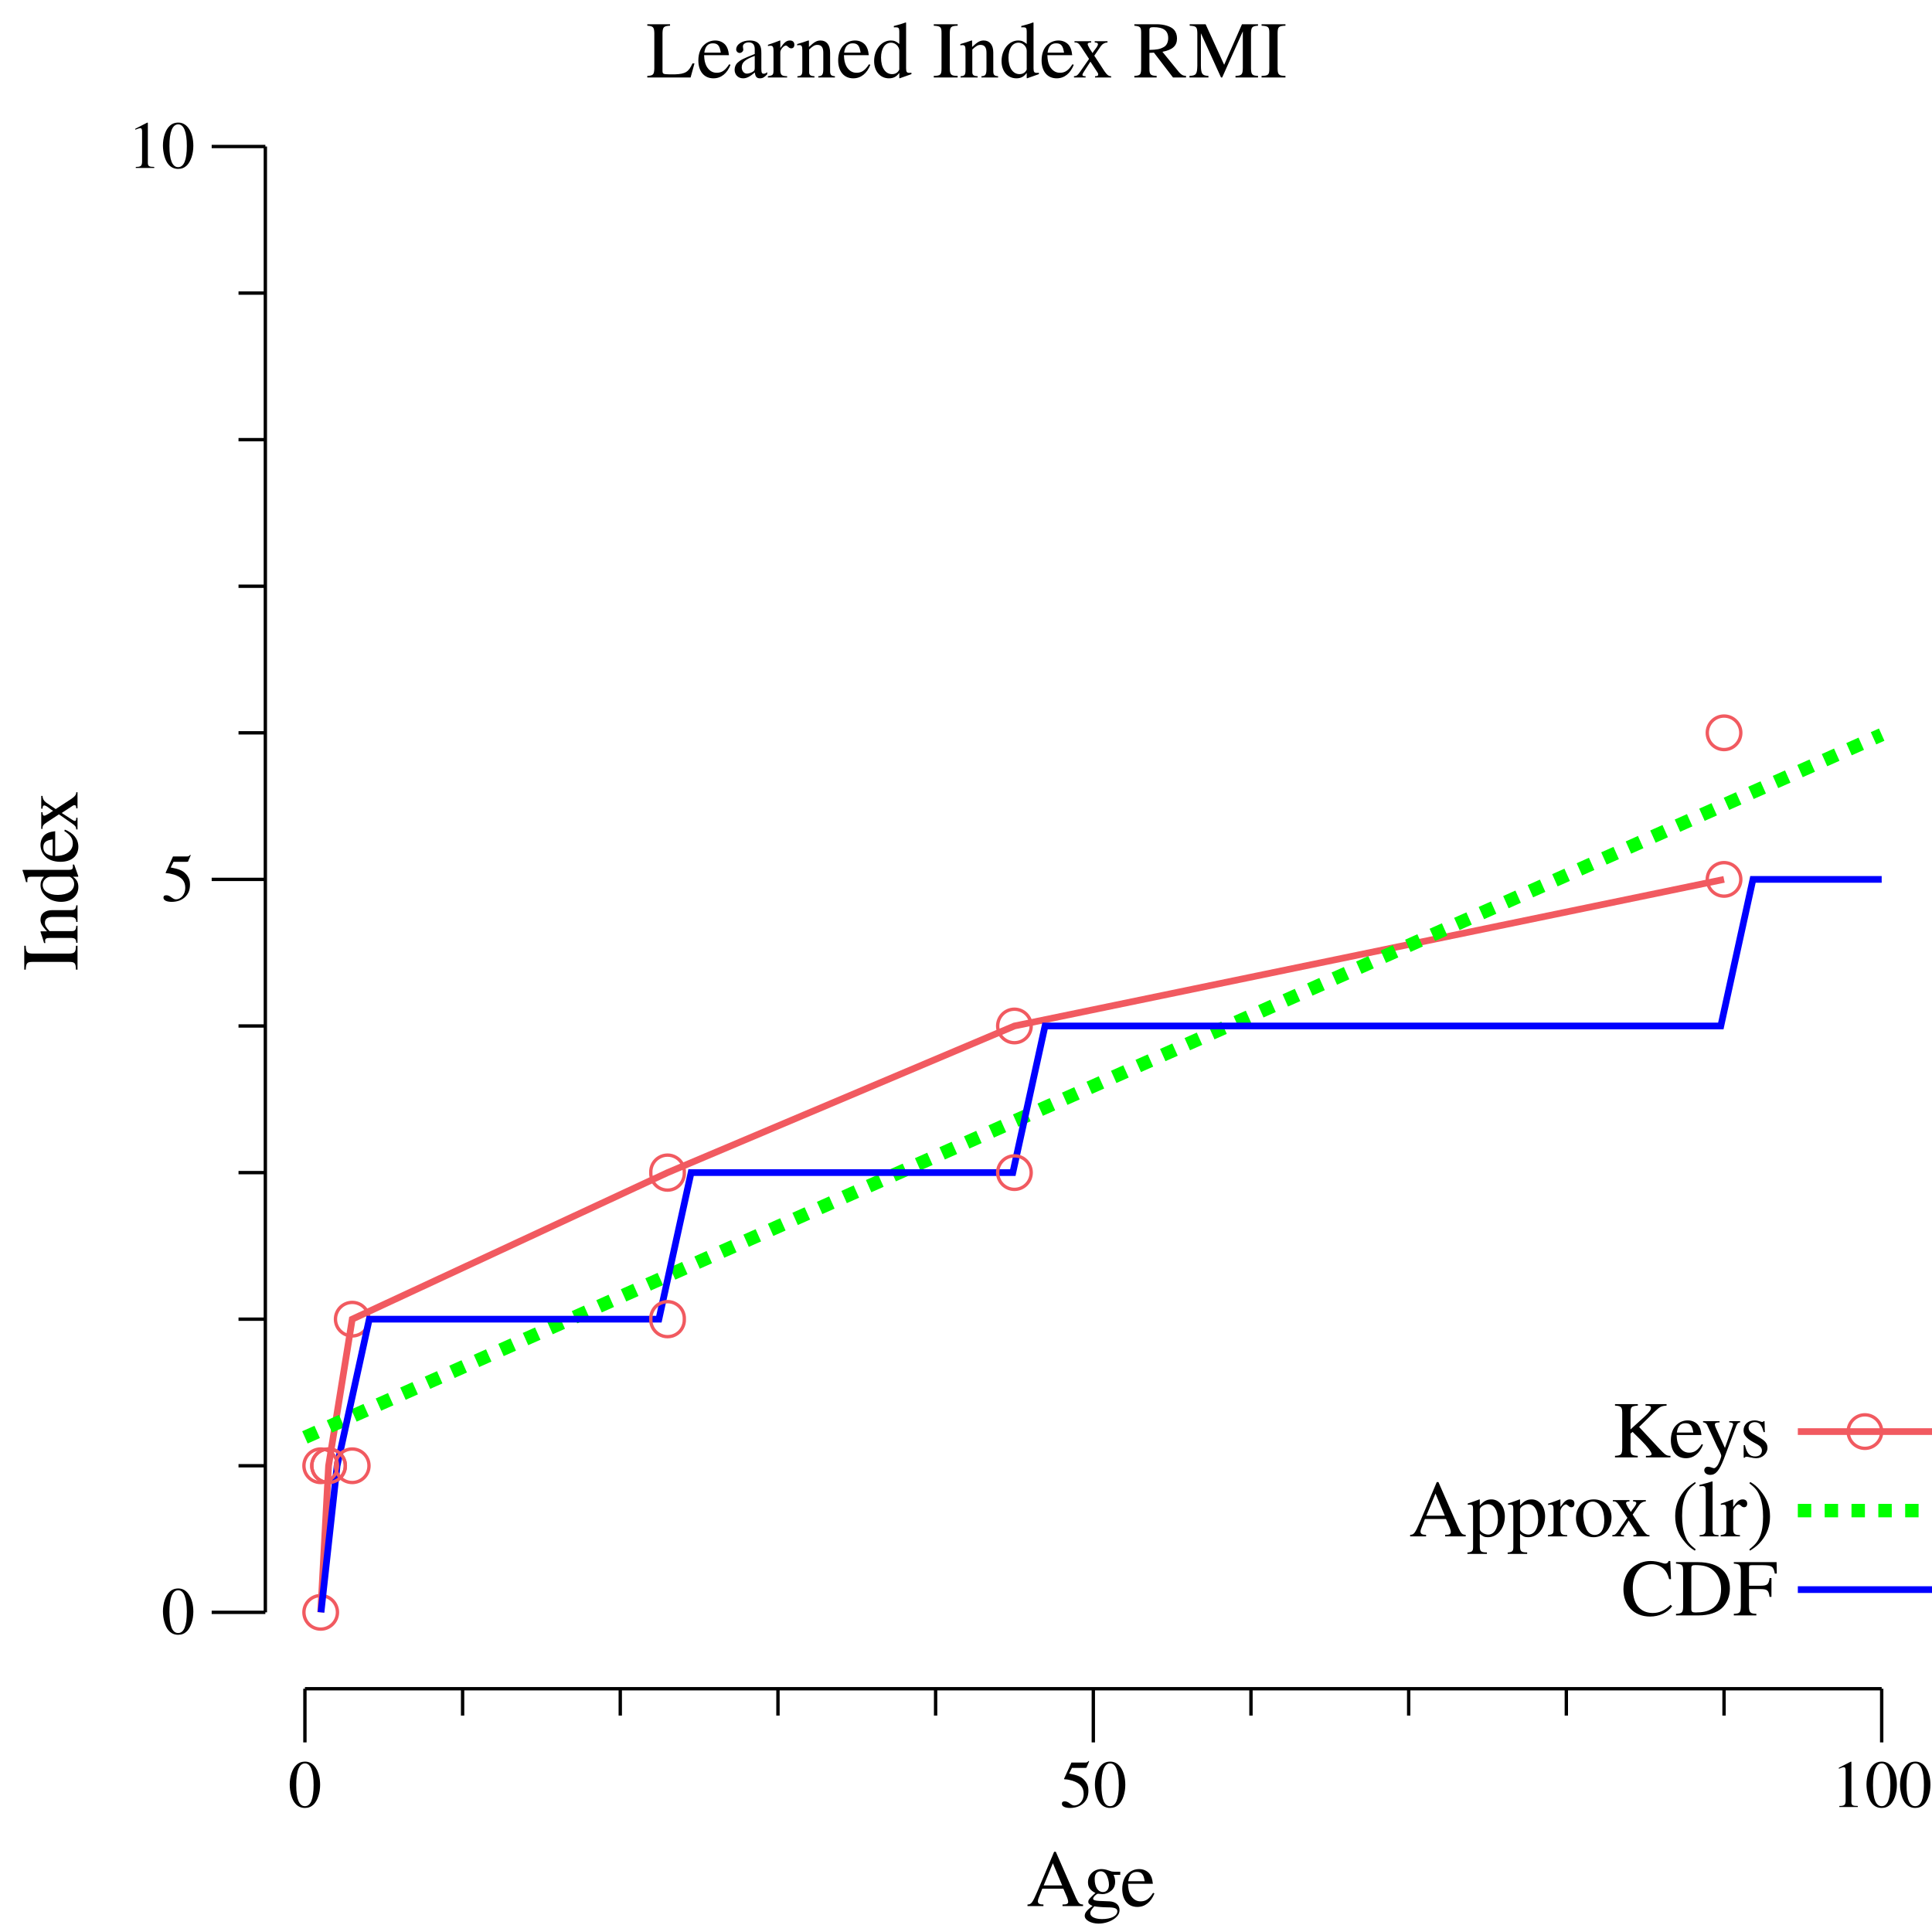
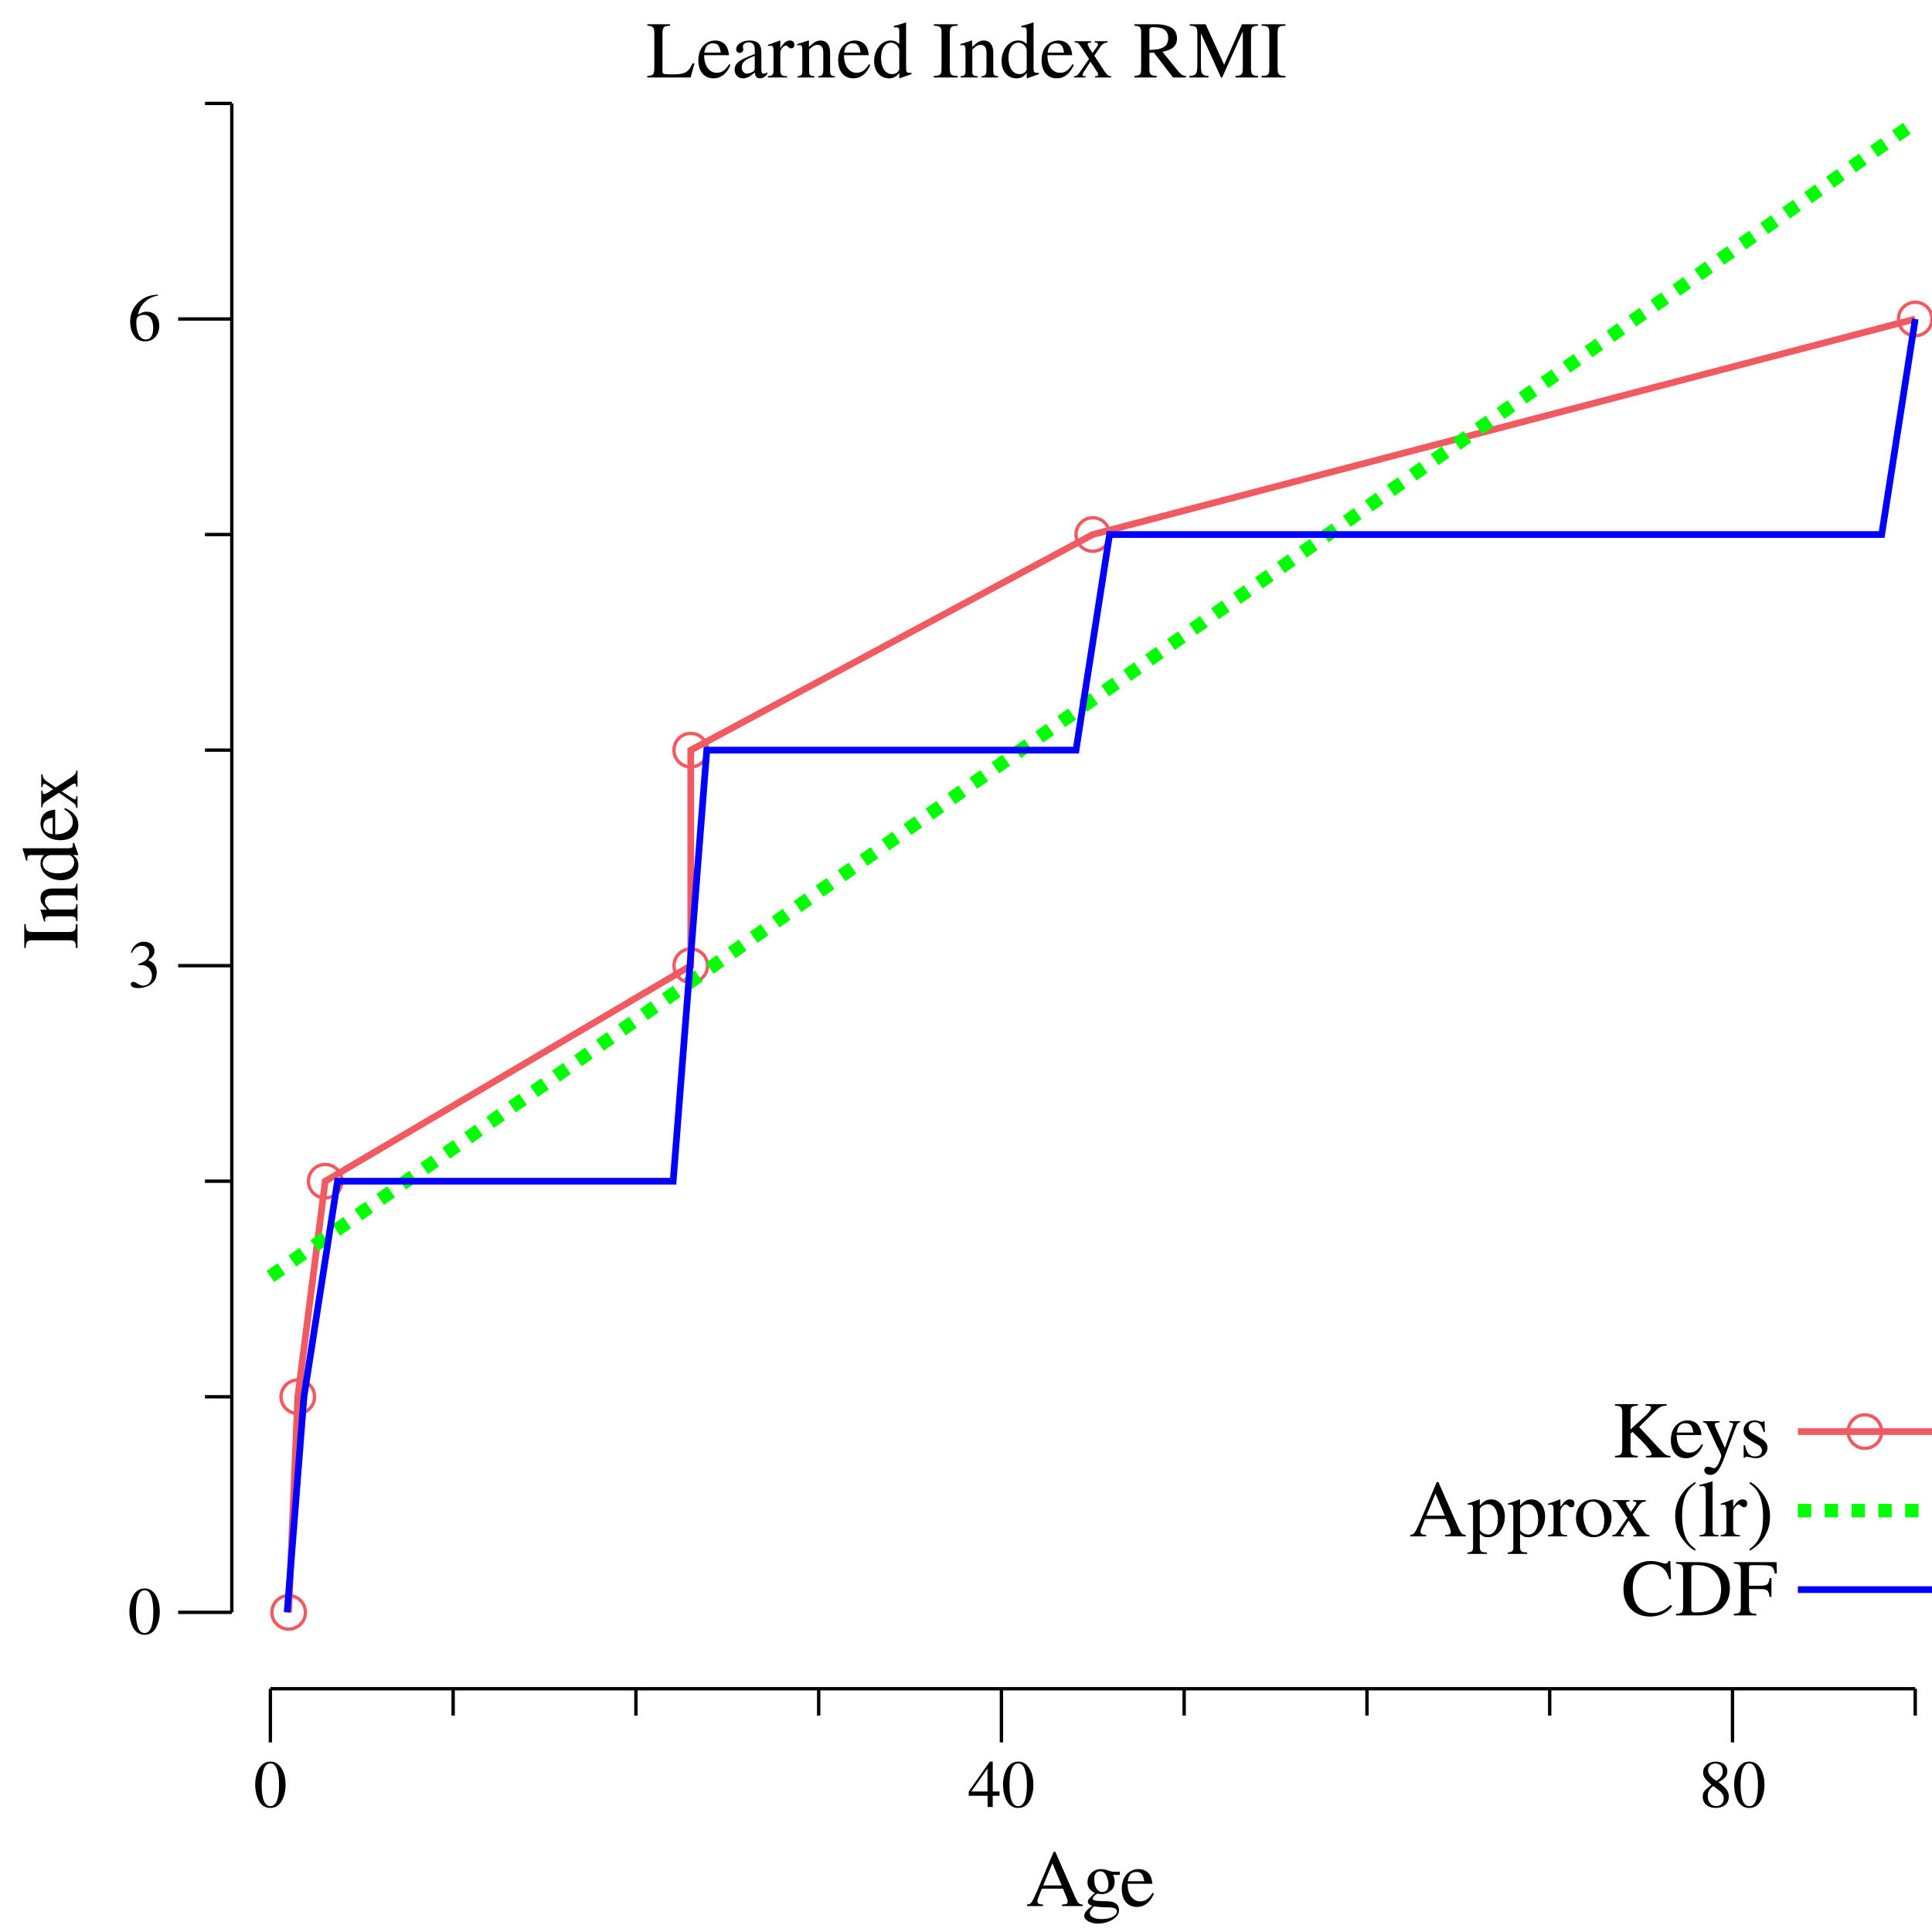
<svg xmlns="http://www.w3.org/2000/svg" width="288pt" height="288pt" viewBox="0 0 288 288">
  <g transform="scale(1, -1) translate(0, -288)">
    <path d="M0,0L288,0L288,288L0,288Z" style="fill:#FFFFFF" />
    <text x="96.352" y="-276.45" transform="scale(1, -1)" style="font-family:Times;font-weight:normal;font-style:normal;font-size:12px">Learned Index RMI</text>
-     <text x="152.98" y="-3.861" transform="scale(1, -1)" style="font-family:Times;font-weight:normal;font-style:normal;font-size:12px">Age</text>
-     <text x="42.954" y="-18.634" transform="scale(1, -1)" style="font-family:Times;font-weight:normal;font-style:normal;font-size:10px">0</text>
-     <text x="157.98" y="-18.634" transform="scale(1, -1)" style="font-family:Times;font-weight:normal;font-style:normal;font-size:10px">50</text>
-     <text x="273" y="-18.634" transform="scale(1, -1)" style="font-family:Times;font-weight:normal;font-style:normal;font-size:10px">100</text>
-     <path d="M45.454,28.263L45.454,36.263" style="fill:none;stroke:#000000;stroke-width:0.5" />
-     <path d="M162.98,28.263L162.98,36.263" style="fill:none;stroke:#000000;stroke-width:0.5" />
-     <path d="M280.5,28.263L280.5,36.263" style="fill:none;stroke:#000000;stroke-width:0.5" />
-     <path d="M68.959,32.263L68.959,36.263" style="fill:none;stroke:#000000;stroke-width:0.5" />
-     <path d="M92.463,32.263L92.463,36.263" style="fill:none;stroke:#000000;stroke-width:0.5" />
-     <path d="M115.97,32.263L115.97,36.263" style="fill:none;stroke:#000000;stroke-width:0.5" />
-     <path d="M139.47,32.263L139.47,36.263" style="fill:none;stroke:#000000;stroke-width:0.5" />
-     <path d="M186.48,32.263L186.48,36.263" style="fill:none;stroke:#000000;stroke-width:0.5" />
-     <path d="M209.99,32.263L209.99,36.263" style="fill:none;stroke:#000000;stroke-width:0.5" />
-     <path d="M233.49,32.263L233.49,36.263" style="fill:none;stroke:#000000;stroke-width:0.5" />
-     <path d="M257,32.263L257,36.263" style="fill:none;stroke:#000000;stroke-width:0.5" />
-     <path d="M45.454,36.263L280.5,36.263" style="fill:none;stroke:#000000;stroke-width:0.5" />
+     <text x="152.91" y="-3.861" transform="scale(1, -1)" style="font-family:Times;font-weight:normal;font-style:normal;font-size:12px">Age</text>
+     <text x="37.805" y="-18.634" transform="scale(1, -1)" style="font-family:Times;font-weight:normal;font-style:normal;font-size:10px">0</text>
+     <text x="144.28" y="-18.634" transform="scale(1, -1)" style="font-family:Times;font-weight:normal;font-style:normal;font-size:10px">40</text>
+     <text x="253.26" y="-18.634" transform="scale(1, -1)" style="font-family:Times;font-weight:normal;font-style:normal;font-size:10px">80</text>
+     <path d="M40.305,28.263L40.305,36.263" style="fill:none;stroke:#000000;stroke-width:0.5" />
+     <path d="M149.28,28.263L149.28,36.263" style="fill:none;stroke:#000000;stroke-width:0.5" />
+     <path d="M258.26,28.263L258.26,36.263" style="fill:none;stroke:#000000;stroke-width:0.5" />
+     <path d="M67.549,32.263L67.549,36.263" style="fill:none;stroke:#000000;stroke-width:0.5" />
+     <path d="M94.793,32.263L94.793,36.263" style="fill:none;stroke:#000000;stroke-width:0.5" />
+     <path d="M122.04,32.263L122.04,36.263" style="fill:none;stroke:#000000;stroke-width:0.5" />
+     <path d="M176.52,32.263L176.52,36.263" style="fill:none;stroke:#000000;stroke-width:0.5" />
+     <path d="M203.77,32.263L203.77,36.263" style="fill:none;stroke:#000000;stroke-width:0.5" />
+     <path d="M231.01,32.263L231.01,36.263" style="fill:none;stroke:#000000;stroke-width:0.5" />
+     <path d="M285.5,32.263L285.5,36.263" style="fill:none;stroke:#000000;stroke-width:0.5" />
+     <path d="M40.305,36.263L285.5,36.263" style="fill:none;stroke:#000000;stroke-width:0.5" />
    <g transform="rotate(90)">
-       <text x="143.24" y="11.555" transform="scale(1, -1)" style="font-family:Times;font-weight:normal;font-style:normal;font-size:12px">Index</text>
+       <text x="146.46" y="11.555" transform="scale(1, -1)" style="font-family:Times;font-weight:normal;font-style:normal;font-size:12px">Index</text>
    </g>
-     <text x="24.055" y="-44.446" transform="scale(1, -1)" style="font-family:Times;font-weight:normal;font-style:normal;font-size:10px">0</text>
-     <text x="24.055" y="-153.7" transform="scale(1, -1)" style="font-family:Times;font-weight:normal;font-style:normal;font-size:10px">5</text>
-     <text x="19.055" y="-262.96" transform="scale(1, -1)" style="font-family:Times;font-weight:normal;font-style:normal;font-size:10px">10</text>
-     <path d="M31.555,47.651L39.555,47.651" style="fill:none;stroke:#000000;stroke-width:0.5" />
-     <path d="M31.555,156.91L39.555,156.91" style="fill:none;stroke:#000000;stroke-width:0.5" />
-     <path d="M31.555,266.16L39.555,266.16" style="fill:none;stroke:#000000;stroke-width:0.5" />
-     <path d="M35.555,69.502L39.555,69.502" style="fill:none;stroke:#000000;stroke-width:0.5" />
-     <path d="M35.555,91.353L39.555,91.353" style="fill:none;stroke:#000000;stroke-width:0.5" />
-     <path d="M35.555,113.2L39.555,113.2" style="fill:none;stroke:#000000;stroke-width:0.5" />
-     <path d="M35.555,135.06L39.555,135.06" style="fill:none;stroke:#000000;stroke-width:0.5" />
-     <path d="M35.555,178.76L39.555,178.76" style="fill:none;stroke:#000000;stroke-width:0.5" />
-     <path d="M35.555,200.61L39.555,200.61" style="fill:none;stroke:#000000;stroke-width:0.5" />
-     <path d="M35.555,222.46L39.555,222.46" style="fill:none;stroke:#000000;stroke-width:0.5" />
-     <path d="M35.555,244.31L39.555,244.31" style="fill:none;stroke:#000000;stroke-width:0.5" />
-     <path d="M39.555,47.651L39.555,266.16" style="fill:none;stroke:#000000;stroke-width:0.5" />
-     <path d="M47.805,47.651L48.98,69.502L52.506,91.353L99.515,113.2L151.22,135.06L257,156.91" style="fill:none;stroke:#F15A60" />
-     <path d="M50.305,47.651A2.5,2.5 0 1 1 45.305,47.651A2.5,2.5 0 1 1 50.305,47.651Z" style="fill:none;stroke:#F15A60;stroke-width:0.5" />
-     <path d="M51.48,69.502A2.5,2.5 0 1 1 46.48,69.502A2.5,2.5 0 1 1 51.48,69.502Z" style="fill:none;stroke:#F15A60;stroke-width:0.5" />
-     <path d="M55.006,91.353A2.5,2.5 0 1 1 50.006,91.353A2.5,2.5 0 1 1 55.006,91.353Z" style="fill:none;stroke:#F15A60;stroke-width:0.5" />
-     <path d="M102.01,113.2A2.5,2.5 0 1 1 97.015,113.2A2.5,2.5 0 1 1 102.01,113.2Z" style="fill:none;stroke:#F15A60;stroke-width:0.5" />
-     <path d="M153.72,135.06A2.5,2.5 0 1 1 148.72,135.06A2.5,2.5 0 1 1 153.72,135.06Z" style="fill:none;stroke:#F15A60;stroke-width:0.5" />
-     <path d="M259.5,156.91A2.5,2.5 0 1 1 254.5,156.91A2.5,2.5 0 1 1 259.5,156.91Z" style="fill:none;stroke:#F15A60;stroke-width:0.5" />
-     <path d="M45.454,73.733L50.251,75.871L55.048,78.009L59.845,80.147L64.642,82.285L69.438,84.422L74.235,86.56L79.032,88.698L83.829,90.836L88.626,92.974L93.423,95.112L98.22,97.249L103.02,99.387L107.81,101.53L112.61,103.66L117.41,105.8L122.2,107.94L127,110.08L131.8,112.21L136.59,114.35L141.39,116.49L146.19,118.63L150.98,120.77L155.78,122.9L160.58,125.04L165.38,127.18L170.17,129.32L174.97,131.45L179.77,133.59L184.56,135.73L189.36,137.87L194.16,140.01L198.95,142.14L203.75,144.28L208.55,146.42L213.34,148.56L218.14,150.7L222.94,152.83L227.73,154.97L232.53,157.11L237.33,159.25L242.13,161.38L246.92,163.52L251.72,165.66L256.52,167.8L261.31,169.94L266.11,172.07L270.91,174.21L275.7,176.35L280.5,178.49" style="fill:none;stroke:#00FF00;stroke-width:2;stroke-dasharray:2,2" />
-     <path d="M47.853,47.651L50.251,69.502L55.048,91.353L59.845,91.353L64.642,91.353L69.438,91.353L74.235,91.353L79.032,91.353L83.829,91.353L88.626,91.353L93.423,91.353L98.22,91.353L103.02,113.2L107.81,113.2L112.61,113.2L117.41,113.2L122.2,113.2L127,113.2L131.8,113.2L136.59,113.2L141.39,113.2L146.19,113.2L150.98,113.2L155.78,135.06L160.58,135.06L165.38,135.06L170.17,135.06L174.97,135.06L179.77,135.06L184.56,135.06L189.36,135.06L194.16,135.06L198.95,135.06L203.75,135.06L208.55,135.06L213.34,135.06L218.14,135.06L222.94,135.06L227.73,135.06L232.53,135.06L237.33,135.06L242.13,135.06L246.92,135.06L251.72,135.06L256.52,135.06L261.31,156.91L266.11,156.91L270.91,156.91L275.7,156.91L280.5,156.91" style="fill:none;stroke:#0000FF" />
-     <path d="M50.305,69.502A2.5,2.5 0 1 1 45.305,69.502A2.5,2.5 0 1 1 50.305,69.502Z" style="fill:none;stroke:#F15A60;stroke-width:0.5" />
-     <path d="M51.48,69.502A2.5,2.5 0 1 1 46.48,69.502A2.5,2.5 0 1 1 51.48,69.502Z" style="fill:none;stroke:#F15A60;stroke-width:0.5" />
-     <path d="M55.006,69.502A2.5,2.5 0 1 1 50.006,69.502A2.5,2.5 0 1 1 55.006,69.502Z" style="fill:none;stroke:#F15A60;stroke-width:0.5" />
-     <path d="M102.01,91.353A2.5,2.5 0 1 1 97.015,91.353A2.5,2.5 0 1 1 102.01,91.353Z" style="fill:none;stroke:#F15A60;stroke-width:0.5" />
-     <path d="M153.72,113.2A2.5,2.5 0 1 1 148.72,113.2A2.5,2.5 0 1 1 153.72,113.2Z" style="fill:none;stroke:#F15A60;stroke-width:0.5" />
-     <path d="M259.5,178.76A2.5,2.5 0 1 1 254.5,178.76A2.5,2.5 0 1 1 259.5,178.76Z" style="fill:none;stroke:#F15A60;stroke-width:0.5" />
+     <text x="19.055" y="-44.446" transform="scale(1, -1)" style="font-family:Times;font-weight:normal;font-style:normal;font-size:10px">0</text>
+     <text x="19.055" y="-140.85" transform="scale(1, -1)" style="font-family:Times;font-weight:normal;font-style:normal;font-size:10px">3</text>
+     <text x="19.055" y="-237.25" transform="scale(1, -1)" style="font-family:Times;font-weight:normal;font-style:normal;font-size:10px">6</text>
+     <path d="M26.555,47.651L34.555,47.651" style="fill:none;stroke:#000000;stroke-width:0.5" />
+     <path d="M26.555,144.05L34.555,144.05" style="fill:none;stroke:#000000;stroke-width:0.5" />
+     <path d="M26.555,240.45L34.555,240.45" style="fill:none;stroke:#000000;stroke-width:0.5" />
+     <path d="M30.555,79.785L34.555,79.785" style="fill:none;stroke:#000000;stroke-width:0.5" />
+     <path d="M30.555,111.92L34.555,111.92" style="fill:none;stroke:#000000;stroke-width:0.5" />
+     <path d="M30.555,176.18L34.555,176.18" style="fill:none;stroke:#000000;stroke-width:0.5" />
+     <path d="M30.555,208.32L34.555,208.32" style="fill:none;stroke:#000000;stroke-width:0.5" />
+     <path d="M30.555,272.58L34.555,272.58" style="fill:none;stroke:#000000;stroke-width:0.5" />
+     <path d="M34.555,47.651L34.555,272.58" style="fill:none;stroke:#000000;stroke-width:0.5" />
+     <path d="M43.029,47.651L44.391,79.785L48.478,111.92L102.97,144.05L102.97,176.18L162.9,208.32L285.5,240.45" style="fill:none;stroke:#F15A60" />
+     <path d="M45.529,47.651A2.5,2.5 0 1 1 40.529,47.651A2.5,2.5 0 1 1 45.529,47.651Z" style="fill:none;stroke:#F15A60;stroke-width:0.5" />
+     <path d="M46.891,79.785A2.5,2.5 0 1 1 41.891,79.785A2.5,2.5 0 1 1 46.891,79.785Z" style="fill:none;stroke:#F15A60;stroke-width:0.5" />
+     <path d="M50.978,111.92A2.5,2.5 0 1 1 45.978,111.92A2.5,2.5 0 1 1 50.978,111.92Z" style="fill:none;stroke:#F15A60;stroke-width:0.5" />
+     <path d="M105.47,144.05A2.5,2.5 0 1 1 100.47,144.05A2.5,2.5 0 1 1 105.47,144.05Z" style="fill:none;stroke:#F15A60;stroke-width:0.5" />
+     <path d="M105.47,176.18A2.5,2.5 0 1 1 100.47,176.18A2.5,2.5 0 1 1 105.47,176.18Z" style="fill:none;stroke:#F15A60;stroke-width:0.5" />
+     <path d="M165.4,208.32A2.5,2.5 0 1 1 160.4,208.32A2.5,2.5 0 1 1 165.4,208.32Z" style="fill:none;stroke:#F15A60;stroke-width:0.5" />
+     <path d="M288,240.45A2.5,2.5 0 1 1 283,240.45A2.5,2.5 0 1 1 288,240.45Z" style="fill:none;stroke:#F15A60;stroke-width:0.5" />
+     <path d="M40.305,97.718L45.309,101.23L50.313,104.74L55.317,108.25L60.321,111.76L65.325,115.27L70.329,118.78L75.333,122.29L80.337,125.8L85.341,129.31L90.345,132.82L95.349,136.33L100.35,139.85L105.36,143.36L110.36,146.87L115.36,150.38L120.37,153.89L125.37,157.4L130.38,160.91L135.38,164.42L140.38,167.93L145.39,171.44L150.39,174.95L155.4,178.46L160.4,181.97L165.4,185.48L170.41,188.99L175.41,192.51L180.42,196.02L185.42,199.53L190.42,203.04L195.43,206.55L200.43,210.06L205.44,213.57L210.44,217.08L215.44,220.59L220.45,224.1L225.45,227.61L230.46,231.12L235.46,234.63L240.46,238.14L245.47,241.65L250.47,245.16L255.48,248.68L260.48,252.19L265.48,255.7L270.49,259.21L275.49,262.72L280.5,266.23L285.5,269.74" style="fill:none;stroke:#00FF00;stroke-width:2;stroke-dasharray:2,2" />
+     <path d="M42.807,47.651L45.309,79.785L50.313,111.92L55.317,111.92L60.321,111.92L65.325,111.92L70.329,111.92L75.333,111.92L80.337,111.92L85.341,111.92L90.345,111.92L95.349,111.92L100.35,111.92L105.36,176.18L110.36,176.18L115.36,176.18L120.37,176.18L125.37,176.18L130.38,176.18L135.38,176.18L140.38,176.18L145.39,176.18L150.39,176.18L155.4,176.18L160.4,176.18L165.4,208.32L170.41,208.32L175.41,208.32L180.42,208.32L185.42,208.32L190.42,208.32L195.43,208.32L200.43,208.32L205.44,208.32L210.44,208.32L215.44,208.32L220.45,208.32L225.45,208.32L230.46,208.32L235.46,208.32L240.46,208.32L245.47,208.32L250.47,208.32L255.48,208.32L260.48,208.32L265.48,208.32L270.49,208.32L275.49,208.32L280.5,208.32L285.5,240.45" style="fill:none;stroke:#0000FF" />
    <path d="M268,74.595L288,74.595" style="fill:none;stroke:#F15A60" />
    <path d="M280.5,74.595A2.5,2.5 0 1 1 275.5,74.595A2.5,2.5 0 1 1 280.5,74.595Z" style="fill:none;stroke:#F15A60;stroke-width:0.5" />
    <text x="240.34" y="-70.748" transform="scale(1, -1)" style="font-family:Times;font-weight:normal;font-style:normal;font-size:12px">Keys</text>
    <path d="M268,62.817L288,62.817" style="fill:none;stroke:#00FF00;stroke-width:2;stroke-dasharray:2,2" />
    <text x="210.02" y="-58.971" transform="scale(1, -1)" style="font-family:Times;font-weight:normal;font-style:normal;font-size:12px">Approx (lr)</text>
    <path d="M268,51.04L288,51.04" style="fill:none;stroke:#0000FF" />
    <text x="241.66" y="-47.193" transform="scale(1, -1)" style="font-family:Times;font-weight:normal;font-style:normal;font-size:12px">CDF</text>
  </g>
</svg>
